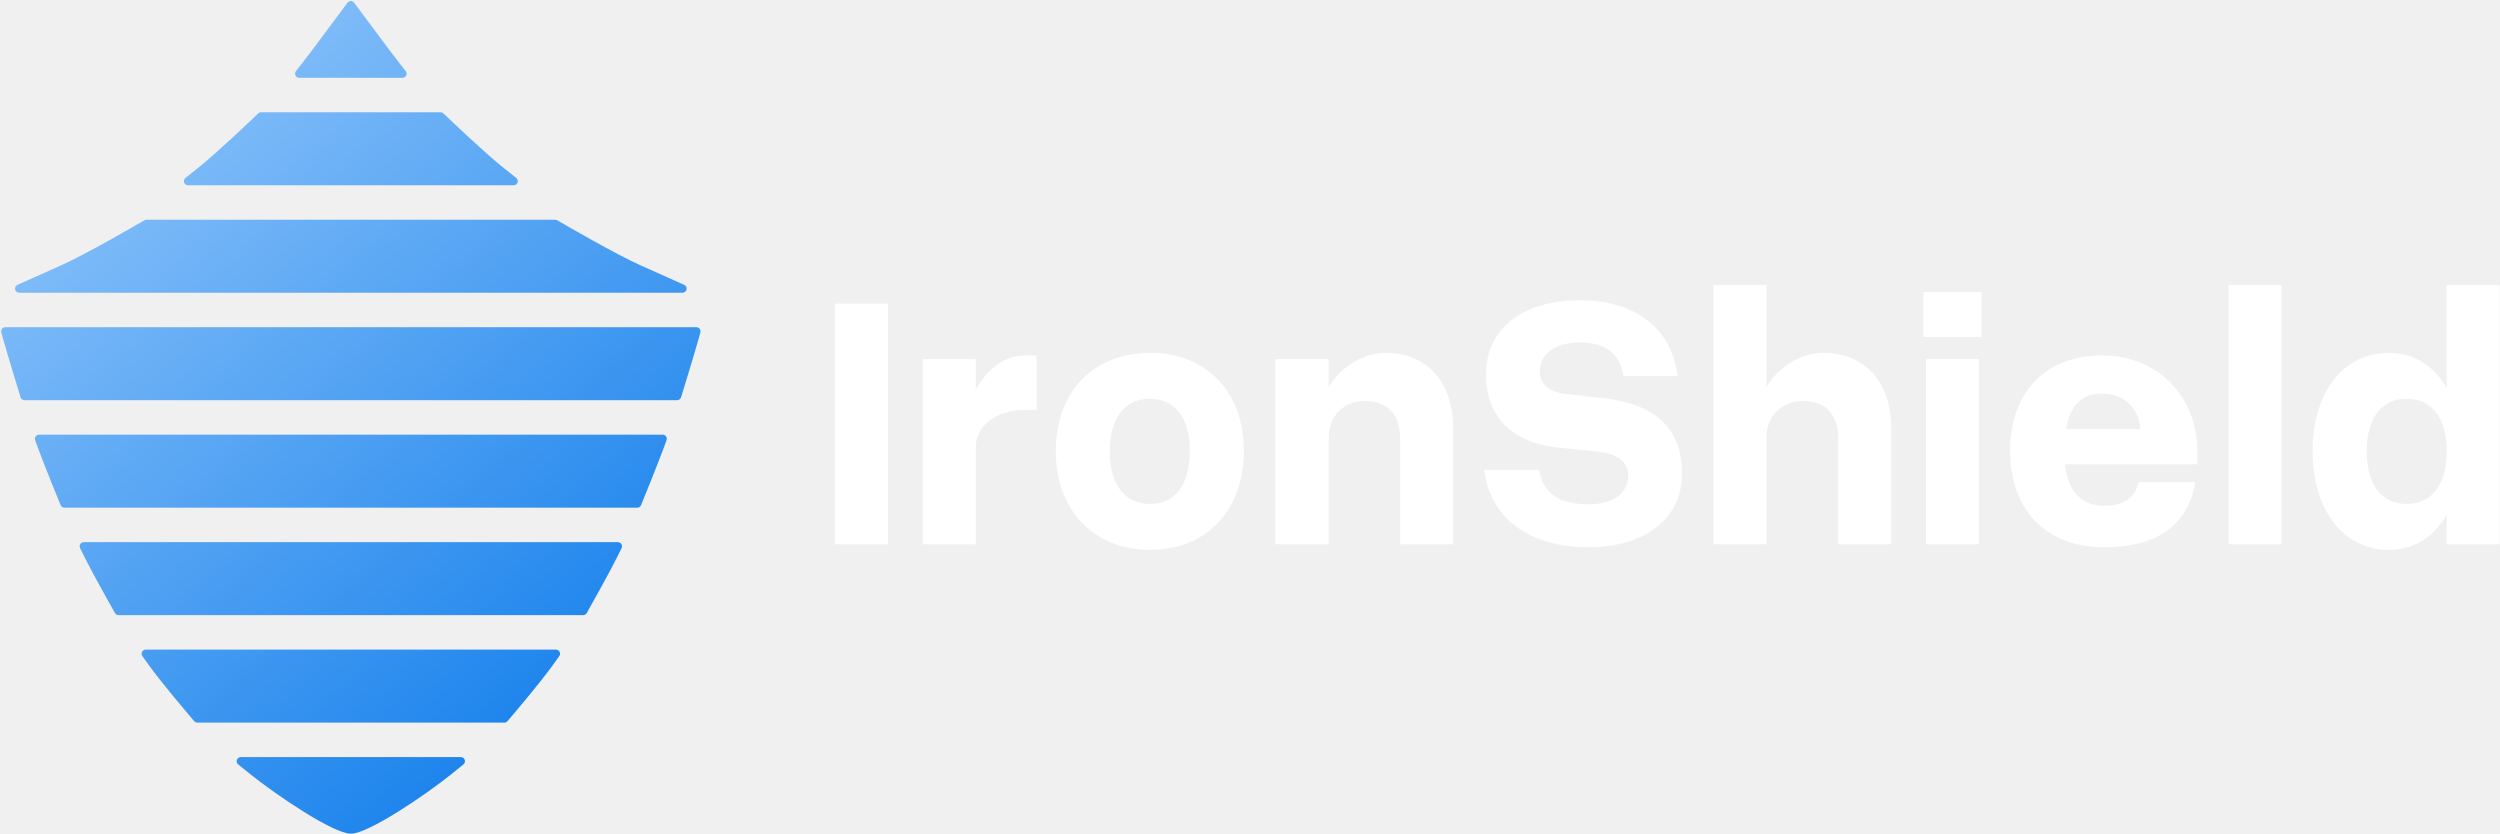
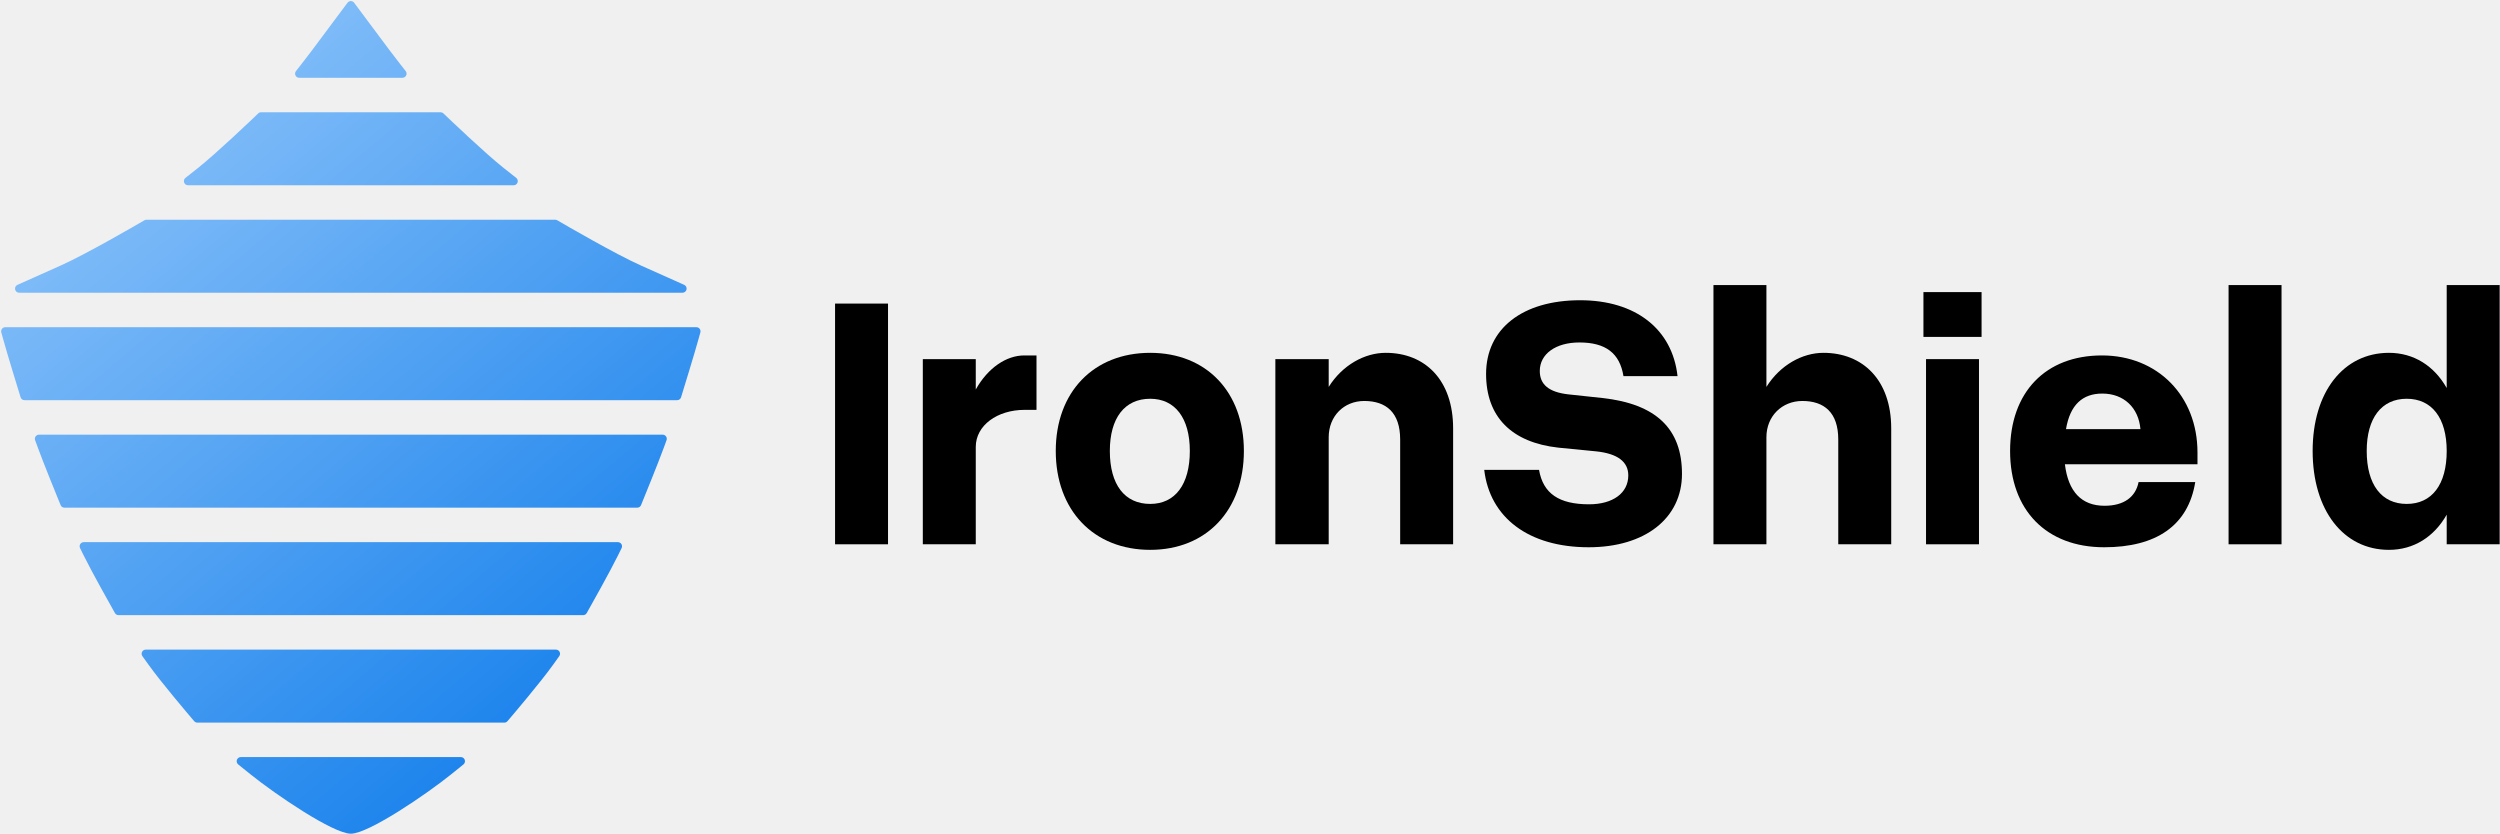
<svg xmlns="http://www.w3.org/2000/svg" width="100%" height="100%" viewBox="0 0 2160 720" version="1.1" xml:space="preserve" style="fill-rule:evenodd;clip-rule:evenodd;stroke-linejoin:round;stroke-miterlimit:2;">
  <g transform="matrix(1,0,0,1,0,0)">
-     <g id="Logo---Text--Gradient-White-Text-" transform="matrix(1,0,0,1,0,0)">
+     <g id="Logo---Text--Gradient-Black-Text-" transform="matrix(1,0,0,1,0,0)">
      <rect x="0" y="0" width="2160" height="720" style="fill:none;" />
      <clipPath id="_clip1">
        <rect x="0" y="0" width="2160" height="720" />
      </clipPath>
      <g clip-path="url(#_clip1)">
        <g transform="matrix(1,0,0,1,1,0.93)">
          <g transform="matrix(1.37978,0,0,1.37978,-972.47,-4884.79)">
-             <rect x="1226.98" y="3729.69" width="33.161" height="150.73" style="fill:white;fill-rule:nonzero;" />
-             <path d="M1281.93,3764.47L1281.93,3880.42L1315.09,3880.42L1315.09,3819.43C1315.09,3805.98 1328.54,3796.24 1345.7,3796.24L1353.12,3796.24L1353.12,3762.16L1345.47,3762.16C1334.34,3762.16 1322.75,3769.81 1315.09,3783.49L1315.09,3764.47L1281.93,3764.47Z" style="fill:white;fill-rule:nonzero;" />
-             <path d="M1365.18,3821.98C1365.18,3859.09 1388.84,3883.9 1424.32,3883.9C1459.56,3883.9 1482.98,3859.09 1482.98,3821.98C1482.98,3785.11 1459.56,3760.53 1424.32,3760.53C1388.84,3760.53 1365.18,3785.11 1365.18,3821.98ZM1449.13,3821.98C1449.13,3843.09 1439.85,3855.14 1424.32,3855.14C1408.31,3855.14 1399.04,3843.09 1399.04,3821.98C1399.04,3801.35 1408.31,3789.29 1424.32,3789.29C1439.85,3789.29 1449.13,3801.35 1449.13,3821.98Z" style="fill:white;fill-rule:nonzero;" />
-             <path d="M1580.84,3814.8L1580.84,3880.42L1614,3880.42L1614,3807.84C1614,3777.46 1596.38,3760.53 1571.8,3760.53C1558.58,3760.53 1544.67,3768.18 1536.09,3781.87L1536.09,3764.47L1502.69,3764.47L1502.69,3880.42L1536.09,3880.42L1536.09,3813.4C1536.09,3800.19 1545.59,3790.68 1558.35,3790.68C1572.03,3790.68 1580.84,3797.87 1580.84,3814.8Z" style="fill:white;fill-rule:nonzero;" />
-             <path d="M1703.51,3822.22C1716.96,3823.61 1723.69,3828.71 1723.69,3837.29C1723.69,3848.42 1713.95,3855.38 1699.11,3855.38C1680.32,3855.38 1670.35,3848.65 1667.8,3833.81L1633.48,3833.81C1636.96,3863.72 1661.31,3882.28 1698.88,3882.28C1734.12,3882.28 1757.31,3864.19 1757.31,3836.36C1757.31,3808.07 1741.08,3792.53 1707.45,3788.82L1685.89,3786.51C1674.06,3785.11 1668.27,3780.47 1668.27,3771.89C1668.27,3761.23 1678.24,3754.04 1693.08,3754.04C1709.54,3754.04 1718.35,3760.76 1720.67,3775.14L1754.53,3775.14C1751.28,3745.69 1728.33,3727.6 1693.54,3727.6C1657.37,3727.6 1634.64,3745.46 1634.64,3773.75C1634.64,3800.65 1650.64,3816.65 1679.86,3819.9L1703.51,3822.22Z" style="fill:white;fill-rule:nonzero;" />
-             <path d="M1855.17,3814.8L1855.17,3880.42L1888.33,3880.42L1888.33,3807.84C1888.33,3777.46 1870.48,3760.53 1845.89,3760.53C1832.68,3760.53 1818.76,3768.18 1810.18,3781.87L1810.18,3718.1L1777.02,3718.1L1777.02,3880.42L1810.18,3880.42L1810.18,3813.4C1810.18,3800.19 1819.92,3790.68 1832.68,3790.68C1846.36,3790.68 1855.17,3797.87 1855.17,3814.8Z" style="fill:white;fill-rule:nonzero;" />
-             <path d="M1908.51,3722.5L1908.51,3750.56L1944.91,3750.56L1944.91,3722.5L1908.51,3722.5ZM1910.13,3764.47L1910.13,3880.42L1943.29,3880.42L1943.29,3764.47L1910.13,3764.47Z" style="fill:white;fill-rule:nonzero;" />
-             <path d="M1962.77,3821.98C1962.77,3859.09 1985.49,3882.28 2021.67,3882.28C2054.13,3882.28 2074.31,3868.83 2078.71,3841.46L2043.23,3841.46C2041.38,3850.74 2034.19,3856.3 2021.9,3856.3C2007.52,3856.3 1999.17,3847.49 1997.09,3830.33L2080.11,3830.33L2080.11,3822.91C2080.11,3787.43 2055.06,3762.16 2020.28,3762.16C1985.03,3762.16 1962.77,3785.11 1962.77,3821.98ZM2020.51,3786.04C2033.96,3786.04 2043.23,3794.85 2044.39,3808.3L1997.78,3808.3C2000.33,3793 2008.22,3786.04 2020.51,3786.04Z" style="fill:white;fill-rule:nonzero;" />
-             <rect x="2099.58" y="3718.1" width="33.161" height="162.324" style="fill:white;fill-rule:nonzero;" />
-             <path d="M2269.33,3718.1L2236.17,3718.1L2236.17,3782.56C2228.28,3768.65 2215.53,3760.53 2199.99,3760.53C2171.47,3760.53 2152.22,3785.11 2152.22,3821.98C2152.22,3859.09 2171.47,3883.9 2199.99,3883.9C2215.53,3883.9 2228.28,3875.78 2236.17,3861.87L2236.17,3880.42L2269.33,3880.42L2269.33,3718.1ZM2186.08,3821.98C2186.08,3801.35 2195.36,3789.29 2211.12,3789.29C2226.89,3789.29 2236.17,3801.35 2236.17,3821.98C2236.17,3843.09 2226.89,3855.14 2211.12,3855.14C2195.36,3855.14 2186.08,3843.09 2186.08,3821.98Z" style="fill:white;fill-rule:nonzero;" />
+             <rect x="1226.98" y="3729.69" width="33.161" height="150.73" style="fill:black;fill-rule:nonzero;" />
+             <path d="M1281.93,3764.47L1281.93,3880.42L1315.09,3880.42L1315.09,3819.43C1315.09,3805.98 1328.54,3796.24 1345.7,3796.24L1353.12,3796.24L1353.12,3762.16L1345.47,3762.16C1334.34,3762.16 1322.75,3769.81 1315.09,3783.49L1315.09,3764.47L1281.93,3764.47Z" style="fill:black;fill-rule:nonzero;" />
+             <path d="M1365.18,3821.98C1365.18,3859.09 1388.84,3883.9 1424.32,3883.9C1459.56,3883.9 1482.98,3859.09 1482.98,3821.98C1482.98,3785.11 1459.56,3760.53 1424.32,3760.53C1388.84,3760.53 1365.18,3785.11 1365.18,3821.98ZM1449.13,3821.98C1449.13,3843.09 1439.85,3855.14 1424.32,3855.14C1408.31,3855.14 1399.04,3843.09 1399.04,3821.98C1399.04,3801.35 1408.31,3789.29 1424.32,3789.29C1439.85,3789.29 1449.13,3801.35 1449.13,3821.98Z" style="fill:black;fill-rule:nonzero;" />
+             <path d="M1580.84,3814.8L1580.84,3880.42L1614,3880.42L1614,3807.84C1614,3777.46 1596.38,3760.53 1571.8,3760.53C1558.58,3760.53 1544.67,3768.18 1536.09,3781.87L1536.09,3764.47L1502.69,3764.47L1502.69,3880.42L1536.09,3880.42L1536.09,3813.4C1536.09,3800.19 1545.59,3790.68 1558.35,3790.68C1572.03,3790.68 1580.84,3797.87 1580.84,3814.8Z" style="fill:black;fill-rule:nonzero;" />
+             <path d="M1703.51,3822.22C1716.96,3823.61 1723.69,3828.71 1723.69,3837.29C1723.69,3848.42 1713.95,3855.38 1699.11,3855.38C1680.32,3855.38 1670.35,3848.65 1667.8,3833.81L1633.48,3833.81C1636.96,3863.72 1661.31,3882.28 1698.88,3882.28C1734.12,3882.28 1757.31,3864.19 1757.31,3836.36C1757.31,3808.07 1741.08,3792.53 1707.45,3788.82L1685.89,3786.51C1674.06,3785.11 1668.27,3780.47 1668.27,3771.89C1668.27,3761.23 1678.24,3754.04 1693.08,3754.04C1709.54,3754.04 1718.35,3760.76 1720.67,3775.14L1754.53,3775.14C1751.28,3745.69 1728.33,3727.6 1693.54,3727.6C1657.37,3727.6 1634.64,3745.46 1634.64,3773.75C1634.64,3800.65 1650.64,3816.65 1679.86,3819.9L1703.51,3822.22Z" style="fill:black;fill-rule:nonzero;" />
+             <path d="M1855.17,3814.8L1855.17,3880.42L1888.33,3880.42L1888.33,3807.84C1888.33,3777.46 1870.48,3760.53 1845.89,3760.53C1832.68,3760.53 1818.76,3768.18 1810.18,3781.87L1810.18,3718.1L1777.02,3718.1L1777.02,3880.42L1810.18,3880.42L1810.18,3813.4C1810.18,3800.19 1819.92,3790.68 1832.68,3790.68C1846.36,3790.68 1855.17,3797.87 1855.17,3814.8Z" style="fill:black;fill-rule:nonzero;" />
+             <path d="M1908.51,3722.5L1908.51,3750.56L1944.91,3750.56L1944.91,3722.5L1908.51,3722.5ZM1910.13,3764.47L1910.13,3880.42L1943.29,3880.42L1943.29,3764.47L1910.13,3764.47Z" style="fill:black;fill-rule:nonzero;" />
+             <path d="M1962.77,3821.98C1962.77,3859.09 1985.49,3882.28 2021.67,3882.28C2054.13,3882.28 2074.31,3868.83 2078.71,3841.46L2043.23,3841.46C2041.38,3850.74 2034.19,3856.3 2021.9,3856.3C2007.52,3856.3 1999.17,3847.49 1997.09,3830.33L2080.11,3830.33L2080.11,3822.91C2080.11,3787.43 2055.06,3762.16 2020.28,3762.16C1985.03,3762.16 1962.77,3785.11 1962.77,3821.98ZM2020.51,3786.04C2033.96,3786.04 2043.23,3794.85 2044.39,3808.3L1997.78,3808.3C2000.33,3793 2008.22,3786.04 2020.51,3786.04Z" style="fill:black;fill-rule:nonzero;" />
+             <rect x="2099.58" y="3718.1" width="33.161" height="162.324" style="fill:black;fill-rule:nonzero;" />
+             <path d="M2269.33,3718.1L2236.17,3718.1L2236.17,3782.56C2228.28,3768.65 2215.53,3760.53 2199.99,3760.53C2171.47,3760.53 2152.22,3785.11 2152.22,3821.98C2152.22,3859.09 2171.47,3883.9 2199.99,3883.9C2215.53,3883.9 2228.28,3875.78 2236.17,3861.87L2236.17,3880.42L2269.33,3880.42L2269.33,3718.1ZM2186.08,3821.98C2186.08,3801.35 2195.36,3789.29 2211.12,3789.29C2226.89,3789.29 2236.17,3801.35 2236.17,3821.98C2236.17,3843.09 2226.89,3855.14 2211.12,3855.14C2195.36,3855.14 2186.08,3843.09 2186.08,3821.98Z" style="fill:black;fill-rule:nonzero;" />
          </g>
          <g transform="matrix(1.54595,0,0,1.54595,-5511.18,-1360.69)">
            <path d="M3733.57,914.329C3735.32,912.097 3737.05,909.83 3738.76,907.53C3738.76,907.53 3753.27,888.084 3758.49,881.086C3758.93,880.504 3759.61,880.161 3760.34,880.161C3761.07,880.161 3761.75,880.504 3762.18,881.086C3767.4,888.084 3781.91,907.53 3781.91,907.53C3783.63,909.83 3785.36,912.097 3787.11,914.329C3787.11,914.329 3789.16,916.946 3791.01,919.309C3791.55,920.002 3791.65,920.943 3791.26,921.735C3790.88,922.526 3790.08,923.028 3789.2,923.028C3776.87,923.028 3743.81,923.028 3731.48,923.028C3730.6,923.028 3729.8,922.526 3729.41,921.735C3729.03,920.943 3729.13,920.002 3729.67,919.309C3731.52,916.946 3733.57,914.329 3733.57,914.329ZM3810.48,942.297C3811.08,942.297 3811.65,942.527 3812.08,942.938C3815.94,946.643 3835.66,965.442 3845.83,973.491C3845.83,973.491 3849.48,976.379 3852.78,978.988C3853.54,979.595 3853.84,980.623 3853.52,981.548C3853.2,982.472 3852.33,983.092 3851.35,983.092C3821.46,983.092 3699.21,983.092 3669.33,983.092C3668.35,983.092 3667.48,982.472 3667.16,981.548C3666.84,980.623 3667.13,979.595 3667.9,978.988C3671.2,976.379 3674.85,973.491 3674.85,973.491C3685.02,965.442 3704.73,946.643 3708.6,942.938C3709.03,942.527 3709.6,942.297 3710.2,942.297C3719.78,942.297 3800.89,942.297 3810.48,942.297ZM3874.55,1002.36C3874.96,1002.36 3875.36,1002.47 3875.72,1002.68C3879.95,1005.15 3908.11,1021.54 3922.63,1028.02C3922.63,1028.02 3936.65,1034.29 3946.65,1038.76C3947.64,1039.2 3948.19,1040.27 3947.96,1041.34C3947.73,1042.4 3946.8,1043.16 3945.71,1043.16C3889.55,1043.16 3631.12,1043.16 3574.97,1043.16C3573.88,1043.16 3572.94,1042.4 3572.72,1041.34C3572.49,1040.27 3573.04,1039.2 3574.03,1038.76C3584.03,1034.29 3598.05,1028.02 3598.05,1028.02C3612.56,1021.54 3640.72,1005.15 3644.96,1002.68C3645.32,1002.47 3645.72,1002.36 3646.12,1002.36C3658.84,1002.36 3861.84,1002.36 3874.55,1002.36ZM3953.47,1062.43C3954.19,1062.43 3954.87,1062.76 3955.3,1063.34C3955.74,1063.91 3955.88,1064.65 3955.69,1065.34C3955.17,1067.2 3954.6,1069.25 3954.6,1069.25C3952.16,1078 3946.6,1096.1 3944.9,1101.6C3944.6,1102.56 3943.71,1103.22 3942.7,1103.22C3916.85,1103.22 3603.83,1103.22 3577.97,1103.22C3576.97,1103.22 3576.07,1102.56 3575.78,1101.6C3574.08,1096.1 3568.51,1078 3566.08,1069.25C3566.08,1069.25 3565.51,1067.2 3564.99,1065.34C3564.8,1064.65 3564.94,1063.91 3565.38,1063.34C3565.81,1062.76 3566.49,1062.43 3567.21,1062.43C3601.66,1062.43 3919.02,1062.43 3953.47,1062.43ZM3934.62,1122.49C3935.37,1122.49 3936.07,1122.86 3936.51,1123.47C3936.93,1124.09 3937.04,1124.88 3936.78,1125.58C3936.06,1127.55 3935.27,1129.72 3935.27,1129.72C3932,1138.64 3924.66,1156.66 3922.54,1161.86C3922.19,1162.72 3921.35,1163.29 3920.41,1163.29C3897.35,1163.29 3623.33,1163.29 3600.26,1163.29C3599.33,1163.29 3598.49,1162.72 3598.14,1161.86C3596.01,1156.66 3588.68,1138.64 3585.41,1129.72C3585.41,1129.72 3584.62,1127.55 3583.9,1125.58C3583.64,1124.88 3583.74,1124.09 3584.17,1123.47C3584.6,1122.86 3585.31,1122.49 3586.06,1122.49C3619.72,1122.49 3900.95,1122.49 3934.62,1122.49ZM3909.61,1182.56C3910.4,1182.56 3911.14,1182.97 3911.56,1183.64C3911.98,1184.32 3912.02,1185.16 3911.67,1185.88C3910.62,1187.99 3909.47,1190.33 3909.47,1190.33C3904.91,1199.53 3894.85,1217.45 3892.18,1222.18C3891.77,1222.9 3891.01,1223.35 3890.18,1223.35C3870.88,1223.35 3649.8,1223.35 3630.5,1223.35C3629.67,1223.35 3628.91,1222.9 3628.5,1222.18C3625.83,1217.45 3615.77,1199.53 3611.21,1190.33C3611.21,1190.33 3610.06,1187.99 3609.01,1185.88C3608.66,1185.16 3608.7,1184.32 3609.12,1183.64C3609.54,1182.97 3610.28,1182.56 3611.07,1182.56C3643.41,1182.56 3877.26,1182.56 3909.61,1182.56ZM3874.96,1242.62C3875.83,1242.62 3876.62,1243.1 3877.01,1243.87C3877.4,1244.64 3877.34,1245.56 3876.83,1246.26C3875.18,1248.57 3873.34,1251.13 3873.34,1251.13C3866.35,1260.9 3851.28,1278.64 3847.88,1282.61C3847.45,1283.12 3846.81,1283.42 3846.14,1283.42C3832.35,1283.42 3688.33,1283.42 3674.54,1283.42C3673.87,1283.42 3673.23,1283.12 3672.79,1282.61C3669.4,1278.64 3654.32,1260.9 3647.33,1251.13C3647.33,1251.13 3645.5,1248.57 3643.84,1246.26C3643.34,1245.56 3643.27,1244.64 3643.67,1243.87C3644.06,1243.1 3644.85,1242.62 3645.72,1242.62C3675.54,1242.62 3845.14,1242.62 3874.96,1242.62ZM3821.84,1302.68C3822.81,1302.68 3823.68,1303.3 3824.01,1304.22C3824.33,1305.14 3824.04,1306.16 3823.28,1306.78C3820.06,1309.38 3816.49,1312.26 3816.49,1312.26C3802.39,1323.62 3770.17,1345.5 3760.34,1345.5C3750.51,1345.5 3718.29,1323.62 3704.19,1312.26C3704.19,1312.26 3700.62,1309.38 3697.39,1306.78C3696.64,1306.16 3696.34,1305.14 3696.67,1304.22C3696.99,1303.3 3697.86,1302.68 3698.84,1302.68C3721.81,1302.68 3798.86,1302.68 3821.84,1302.68Z" style="fill:url(#_Linear2);" />
          </g>
        </g>
      </g>
    </g>
  </g>
  <defs>
    <linearGradient id="_Linear2" x1="0" y1="0" x2="1" y2="0" gradientUnits="userSpaceOnUse" gradientTransform="matrix(-388.94,-463.293,463.293,-388.94,3954.81,1345.5)">
      <stop offset="0" style="stop-color:rgb(0,116,233);stop-opacity:1" />
      <stop offset="1" style="stop-color:rgb(158,205,252);stop-opacity:1" />
    </linearGradient>
  </defs>
</svg>
